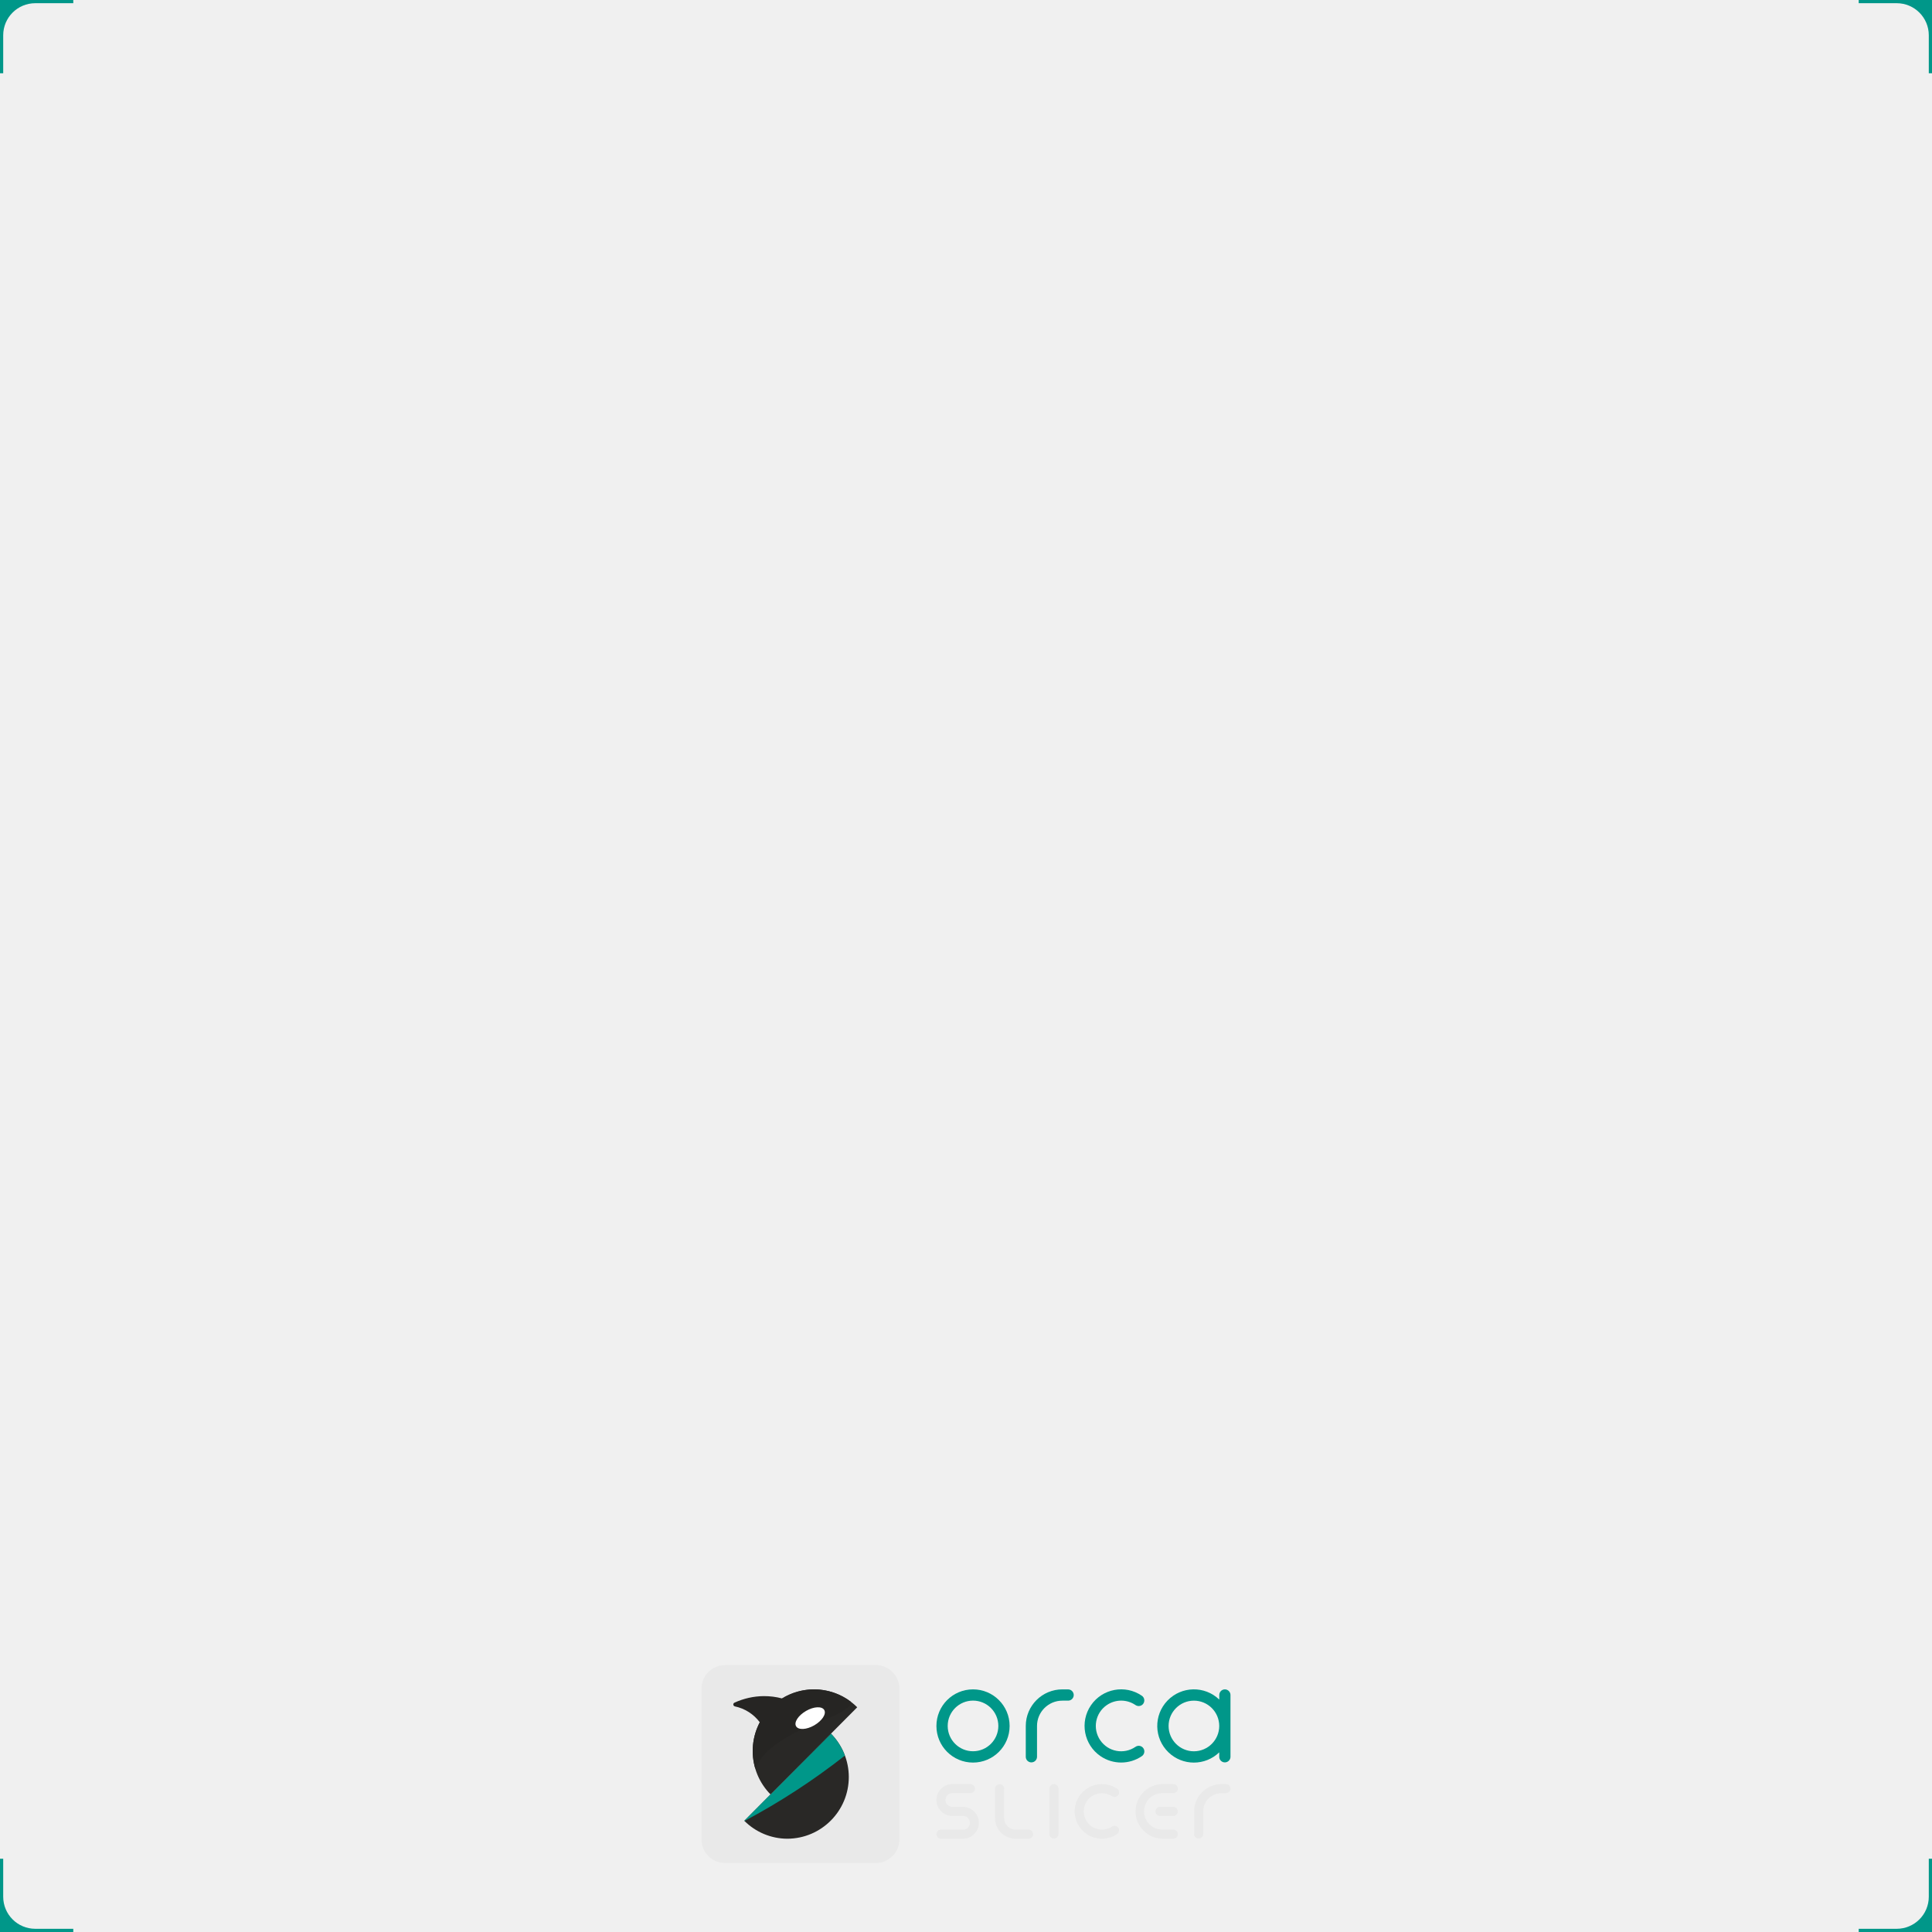
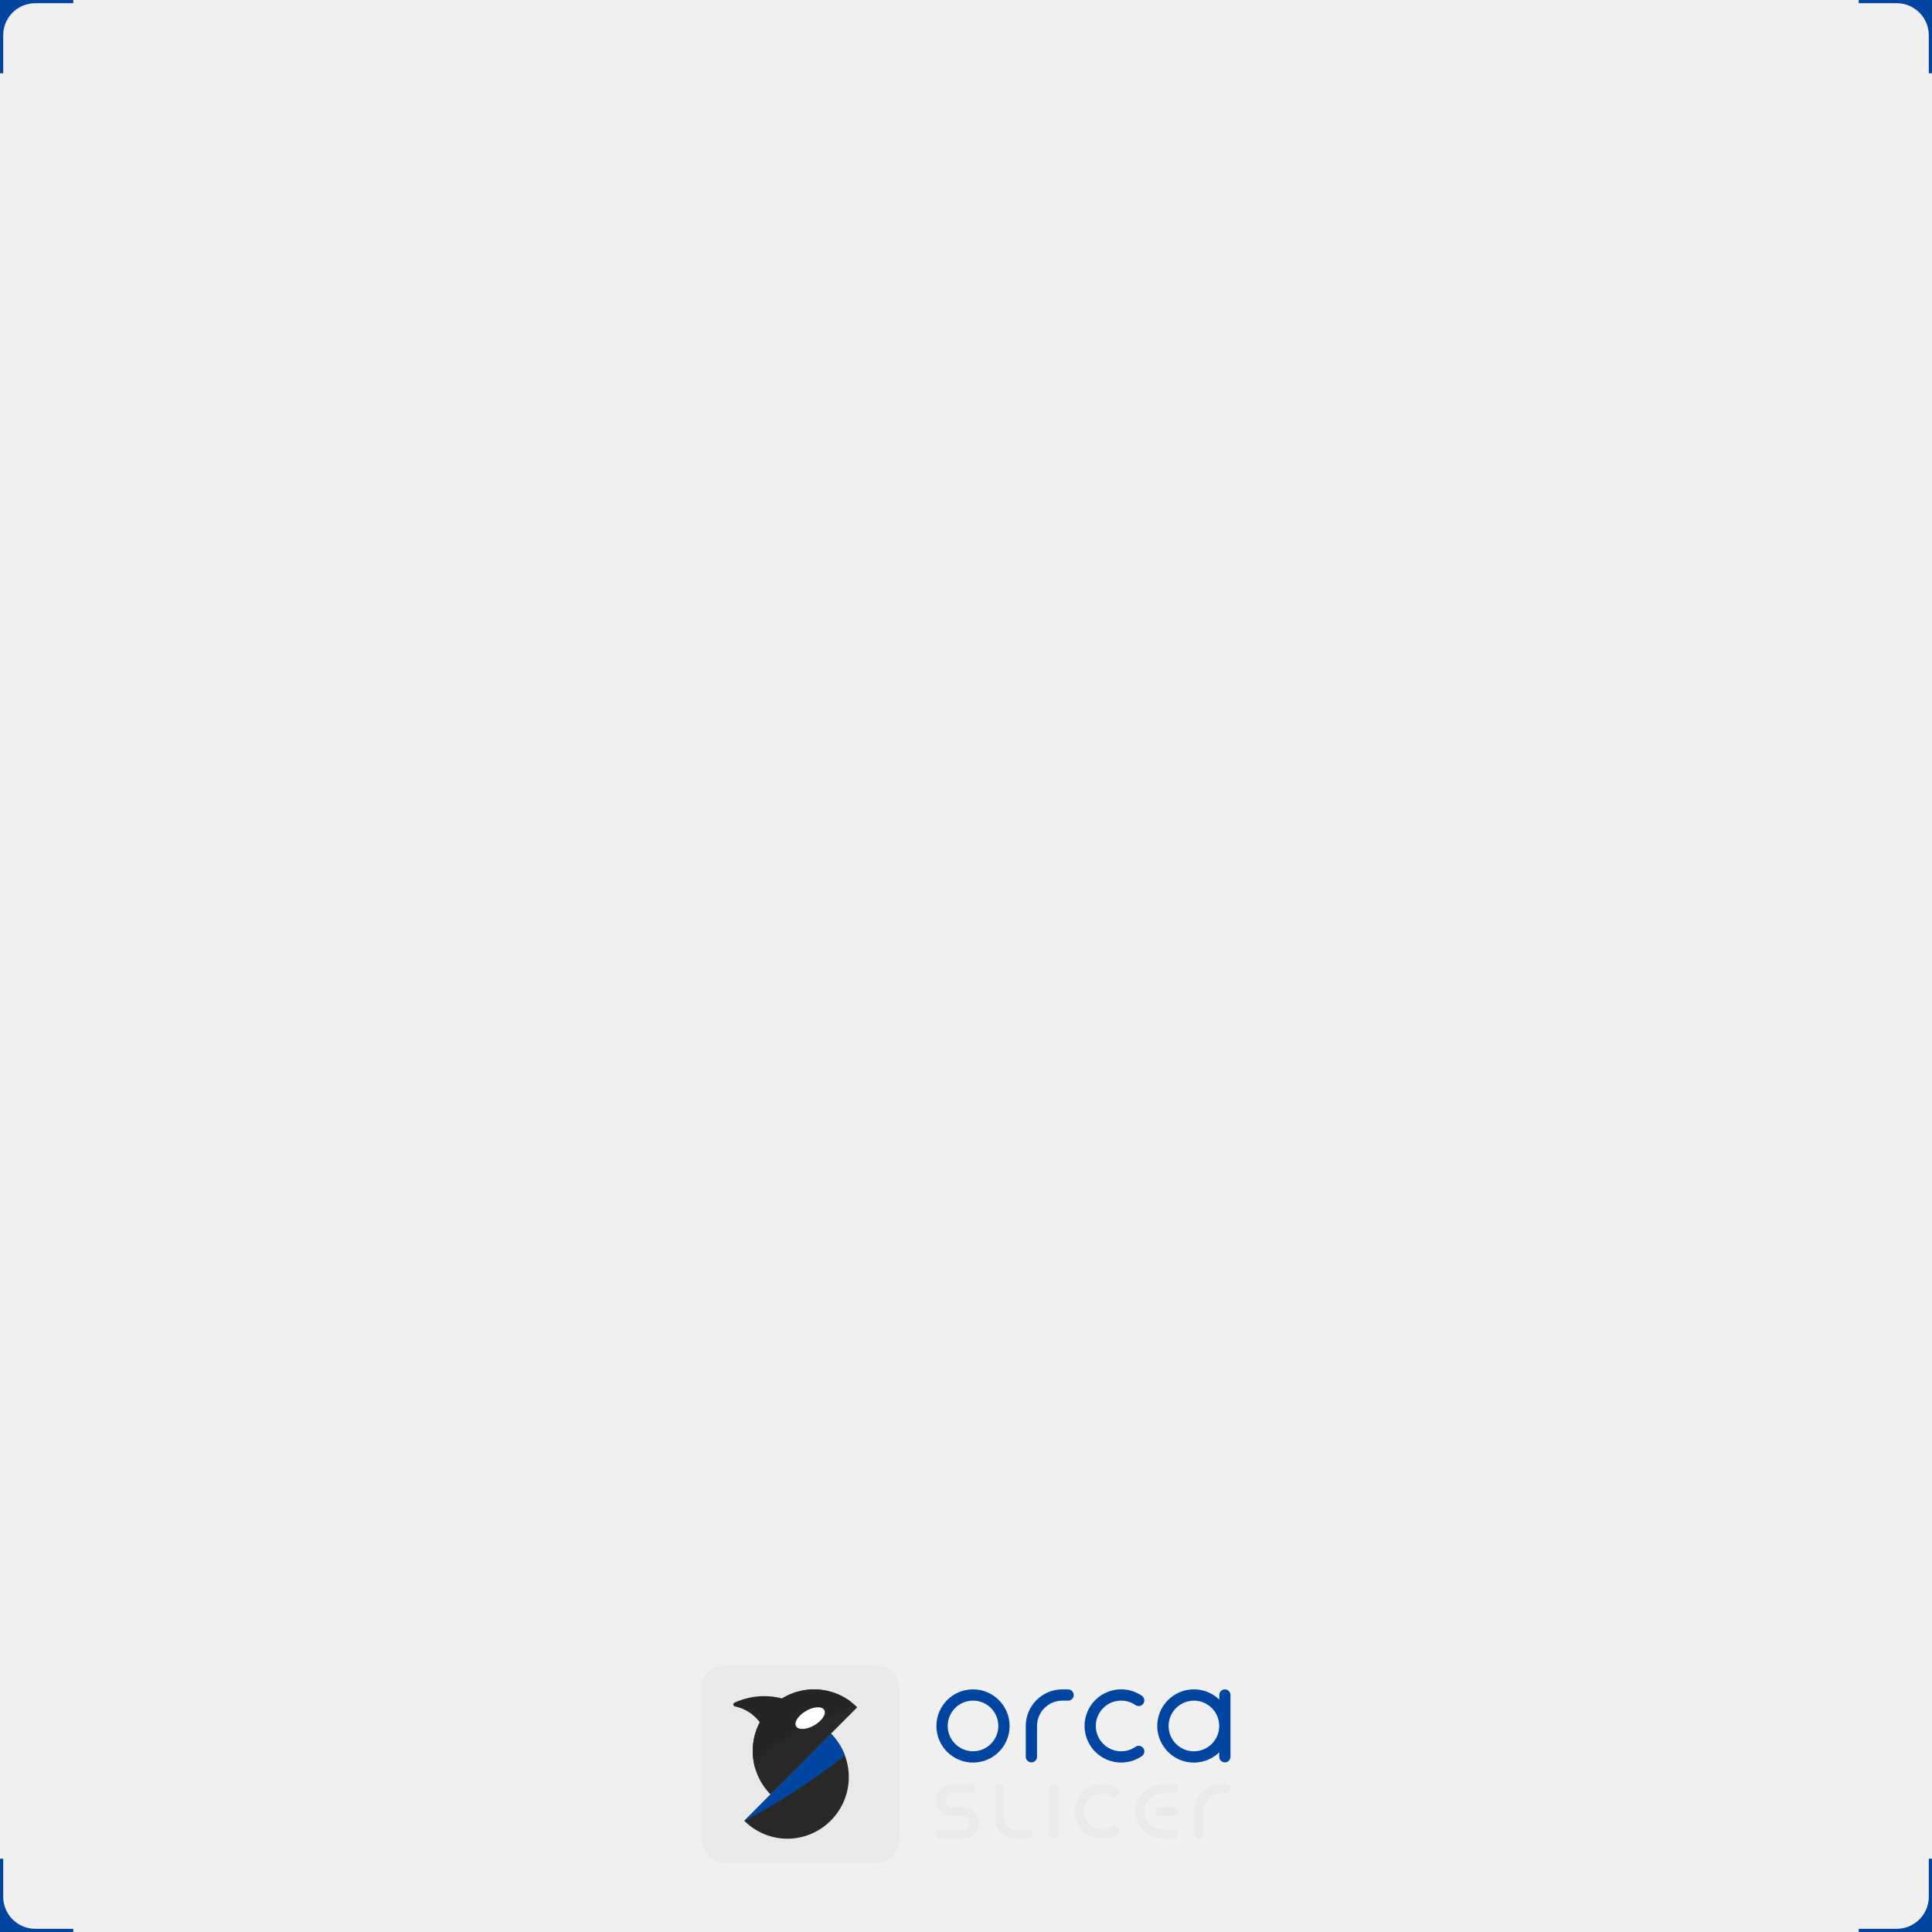
<svg xmlns="http://www.w3.org/2000/svg" id="a" width="180.62mm" height="180.62mm" viewBox="0 0 512 512">
  <rect x="0" y="0" width="512" height="512" style="fill:none;" />
  <rect x="185.9" y="441.26" width="52.46" height="52.46" rx="6.28" ry="6.28" style="fill:#e9e9e9;" />
  <path d="M197.25,482.53c3.02,3.03,7.11,4.73,11.38,4.75,9.03-.02,16.33-7.36,16.31-16.39-.01-4.29-1.71-8.4-4.72-11.45l-22.97,23.09Z" style="fill:#292826;" />
-   <path d="M220.21,459.44l-22.97,23.09.05.05c9.37-4.98,18.27-10.78,26.62-17.33-.81-2.18-2.07-4.16-3.7-5.82" style="fill:#009789;" />
+   <path d="M220.21,459.44l-22.97,23.09.05.05c9.37-4.98,18.27-10.78,26.62-17.33-.81-2.18-2.07-4.16-3.7-5.82" style="fill:#0046a1;" />
  <path d="M215.72,447.7c-9.03.06-16.3,7.43-16.24,16.46.03,4.27,1.72,8.35,4.72,11.38l22.97-23.09c-3.03-3.04-7.15-4.75-11.45-4.75" style="fill:#292826;" />
  <path d="M215.72,447.7c-2.99,0-5.93.83-8.48,2.4-1.58-.42-3.21-.62-4.84-.61-2.68.02-5.33.62-7.77,1.74-.26.12-.37.43-.25.69.07.15.2.25.36.29,2.64.55,5,2.05,6.61,4.21-1.99,3.8-2.41,8.22-1.18,12.33.45-1.01,1-1.96,1.64-2.86,1.49-2.05,3.07-3.12,5.4-4.69,1.72-1.16,4.1-2.52,10.95-5.34,1.76-.57,3.44-1.35,5.02-2.31,1.14-.68,2.02-1.32,2.29-2.33.02-.07.04-.14.05-.21-2.81-2.15-6.26-3.31-9.8-3.31" style="fill:#262523;" />
  <path d="M218.44,453.18c.6,1.05-.6,2.86-2.66,4.05s-4.23,1.29-4.82.23.6-2.86,2.66-4.05,4.23-1.29,4.82-.23" style="fill:#fff;" />
  <path d="M279.31,472.8c-.67,0-1.21.54-1.21,1.21v12.06c.02.67.58,1.19,1.24,1.17.64-.02,1.15-.53,1.17-1.17v-12.06c0-.67-.54-1.21-1.2-1.21h0Z" style="fill:#e9e9e9;" />
  <path d="M310.96,472.8h-2.88c-4,.05-7.2,3.33-7.15,7.32.05,3.93,3.22,7.11,7.15,7.15h2.88c.67-.02,1.19-.58,1.17-1.24-.02-.64-.53-1.15-1.17-1.17h-2.88c-2.67.04-4.86-2.09-4.89-4.76-.04-2.67,2.09-4.86,4.76-4.89.05,0,.09,0,.14,0h2.88c.67-.02,1.19-.58,1.17-1.24-.02-.64-.53-1.15-1.17-1.17Z" style="fill:#e9e9e9;" />
  <path d="M310.96,478.83h-3.51c-.67-.02-1.22.51-1.24,1.17s.51,1.22,1.17,1.24c.02,0,.05,0,.07,0h3.51c.67-.02,1.19-.58,1.17-1.24-.02-.64-.53-1.15-1.17-1.17Z" style="fill:#e9e9e9;" />
  <path d="M255.21,487.28h-5.84c-.66,0-1.2-.54-1.2-1.2,0-.66.54-1.2,1.2-1.2h5.84c1.01,0,1.82-.81,1.82-1.82s-.81-1.82-1.82-1.82h-2.82c-2.33,0-4.22-1.88-4.23-4.21s1.88-4.22,4.21-4.23h4.79c.66,0,1.2.54,1.2,1.2,0,.66-.54,1.2-1.2,1.2h-4.78c-1.01,0-1.82.81-1.82,1.82s.81,1.82,1.82,1.82h2.82c2.33,0,4.22,1.9,4.21,4.23,0,2.32-1.89,4.21-4.21,4.21Z" style="fill:#e9e9e9;" />
  <path d="M294.69,484.07c-2.23,1.47-5.22.85-6.69-1.37-1.47-2.23-.85-5.22,1.37-6.69,1.61-1.06,3.7-1.06,5.31,0,.48.32,1.12.26,1.53-.14h0c.47-.46.48-1.22.02-1.7-.05-.05-.11-.1-.18-.15-3.33-2.22-7.82-1.32-10.04,2-2.22,3.33-1.32,7.82,2,10.04,2.42,1.61,5.56,1.62,7.99.03.56-.36.73-1.11.37-1.68-.05-.07-.1-.14-.16-.2h0c-.41-.41-1.05-.47-1.53-.15Z" style="fill:#e9e9e9;" />
  <path d="M272.62,484.87h-3.49c-1.67,0-3.01-1.35-3.02-3.02v-7.84c-.02-.67-.58-1.19-1.24-1.17-.64.02-1.15.53-1.17,1.17v7.84c0,3,2.43,5.43,5.43,5.43h3.49c.67-.02,1.19-.58,1.17-1.24-.02-.64-.53-1.15-1.17-1.17Z" style="fill:#e9e9e9;" />
  <path d="M324.89,475.22h-1.21c-2.65,0-4.8,2.14-4.82,4.78v6.07c-.02.67-.58,1.19-1.24,1.17-.64-.02-1.15-.53-1.17-1.17v-6.07c.03-3.98,3.26-7.19,7.24-7.2h1.21c.67.02,1.19.58,1.17,1.24-.02.64-.53,1.15-1.17,1.17h0Z" style="fill:#e9e9e9;" />
-   <path d="M257.86,450.68c3.71,0,6.71,3.01,6.71,6.71s-3.01,6.71-6.71,6.71-6.71-3.01-6.71-6.71c0-3.71,3.01-6.71,6.71-6.71M257.86,447.7c-5.36,0-9.7,4.34-9.7,9.7s4.34,9.7,9.7,9.7,9.7-4.34,9.7-9.7-4.34-9.7-9.7-9.7h0Z" style="fill:#009789;" />
-   <path d="M324.61,447.7c-.82,0-1.49.67-1.49,1.49h0v1.22c-3.86-3.72-10-3.6-13.72.26-3.72,3.86-3.6,10,.26,13.72,3.76,3.62,9.7,3.62,13.45,0v1.21c.02.82.71,1.48,1.53,1.45.79-.02,1.43-.66,1.45-1.45v-16.41c0-.82-.67-1.49-1.49-1.49ZM316.4,464.11c-3.71,0-6.71-3.01-6.71-6.71s3.01-6.71,6.71-6.71,6.71,3.01,6.71,6.71c0,3.7-3.01,6.7-6.71,6.71h0Z" style="fill:#009789;" />
-   <path d="M283.03,447.7h-1.49c-5.36,0-9.7,4.34-9.7,9.7h0v8.2c.02.82.71,1.48,1.53,1.45.79-.02,1.43-.66,1.45-1.45v-8.2c0-3.71,3.01-6.71,6.71-6.71h1.49c.82.02,1.51-.63,1.53-1.45.02-.82-.63-1.51-1.45-1.53-.03,0-.05,0-.08,0h0Z" style="fill:#009789;" />
-   <path d="M300.91,462.93c-3.06,2.1-7.24,1.32-9.33-1.74-2.1-3.06-1.32-7.24,1.74-9.33,2.28-1.56,5.29-1.57,7.57-.02.6.42,1.41.36,1.93-.15h0c.58-.59.58-1.54,0-2.12-.07-.07-.15-.13-.23-.19-4.42-3.02-10.46-1.88-13.48,2.54-3.02,4.42-1.88,10.46,2.54,13.48,3.31,2.26,7.66,2.25,10.96-.01.68-.47.86-1.4.4-2.08-.05-.08-.11-.15-.18-.22h0c-.51-.51-1.32-.58-1.91-.16Z" style="fill:#009789;" />
-   <path d="M511.15,502.65c0,4.7-3.81,8.5-8.5,8.5h-10.07v.85h19.42v-19.42h-.85v10.07Z" style="fill:#009789;" />
-   <path d="M9.35,511.15c-4.7,0-8.5-3.81-8.5-8.5v-10.07h-.85v19.42h19.42v-.85h-10.07Z" style="fill:#009789;" />
-   <path d="M.85,9.35C.85,4.65,4.65.85,9.35.85h10.07V0H0v19.42h.85v-10.07Z" style="fill:#009789;" />
-   <path d="M502.65.85c4.7,0,8.5,3.81,8.5,8.5v10.07h.85V0h-19.42v.85h10.07Z" style="fill:#009789;" />
+   <path d="M257.86,450.68c3.71,0,6.71,3.01,6.71,6.71s-3.01,6.71-6.71,6.71-6.71-3.01-6.71-6.71c0-3.71,3.01-6.71,6.71-6.71M257.86,447.7c-5.36,0-9.7,4.34-9.7,9.7s4.34,9.7,9.7,9.7,9.7-4.34,9.7-9.7-4.34-9.7-9.7-9.7h0Z" style="fill:#0046a1;" />
+   <path d="M324.61,447.7c-.82,0-1.49.67-1.49,1.49h0v1.22c-3.86-3.72-10-3.6-13.72.26-3.72,3.86-3.6,10,.26,13.72,3.76,3.62,9.7,3.62,13.45,0v1.21c.02.82.71,1.48,1.53,1.45.79-.02,1.43-.66,1.45-1.45v-16.41c0-.82-.67-1.49-1.49-1.49ZM316.4,464.11c-3.71,0-6.71-3.01-6.71-6.71s3.01-6.71,6.71-6.71,6.71,3.01,6.71,6.71c0,3.7-3.01,6.7-6.71,6.71h0Z" style="fill:#0046a1;" />
+   <path d="M283.03,447.7h-1.49c-5.36,0-9.7,4.34-9.7,9.7h0v8.2c.02.82.71,1.48,1.53,1.45.79-.02,1.43-.66,1.45-1.45v-8.2c0-3.71,3.01-6.71,6.71-6.71h1.49c.82.02,1.51-.63,1.53-1.45.02-.82-.63-1.51-1.45-1.53-.03,0-.05,0-.08,0h0Z" style="fill:#0046a1;" />
+   <path d="M300.91,462.93c-3.06,2.1-7.24,1.32-9.33-1.74-2.1-3.06-1.32-7.24,1.74-9.33,2.28-1.56,5.29-1.57,7.57-.02.6.42,1.41.36,1.93-.15h0c.58-.59.58-1.54,0-2.12-.07-.07-.15-.13-.23-.19-4.42-3.02-10.46-1.88-13.48,2.54-3.02,4.42-1.88,10.46,2.54,13.48,3.31,2.26,7.66,2.25,10.96-.01.68-.47.86-1.4.4-2.08-.05-.08-.11-.15-.18-.22h0c-.51-.51-1.32-.58-1.91-.16Z" style="fill:#0046a1;" />
+   <path d="M511.15,502.65c0,4.7-3.81,8.5-8.5,8.5h-10.07v.85h19.42v-19.42h-.85v10.07Z" style="fill:#0046a1;" />
+   <path d="M9.35,511.15c-4.7,0-8.5-3.81-8.5-8.5v-10.07h-.85v19.42h19.42v-.85h-10.07Z" style="fill:#0046a1;" />
+   <path d="M.85,9.35C.85,4.65,4.65.85,9.35.85h10.07V0H0v19.42h.85v-10.07Z" style="fill:#0046a1;" />
+   <path d="M502.65.85c4.7,0,8.5,3.81,8.5,8.5v10.07h.85V0h-19.42v.85h10.07Z" style="fill:#0046a1;" />
</svg>
